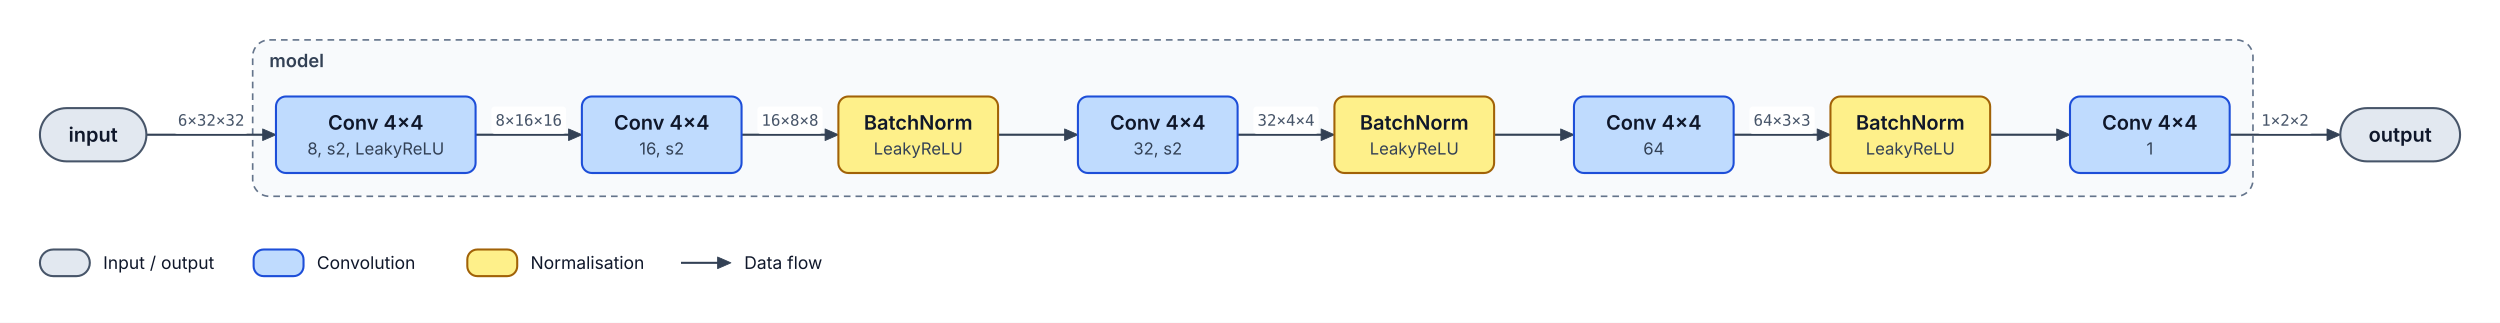
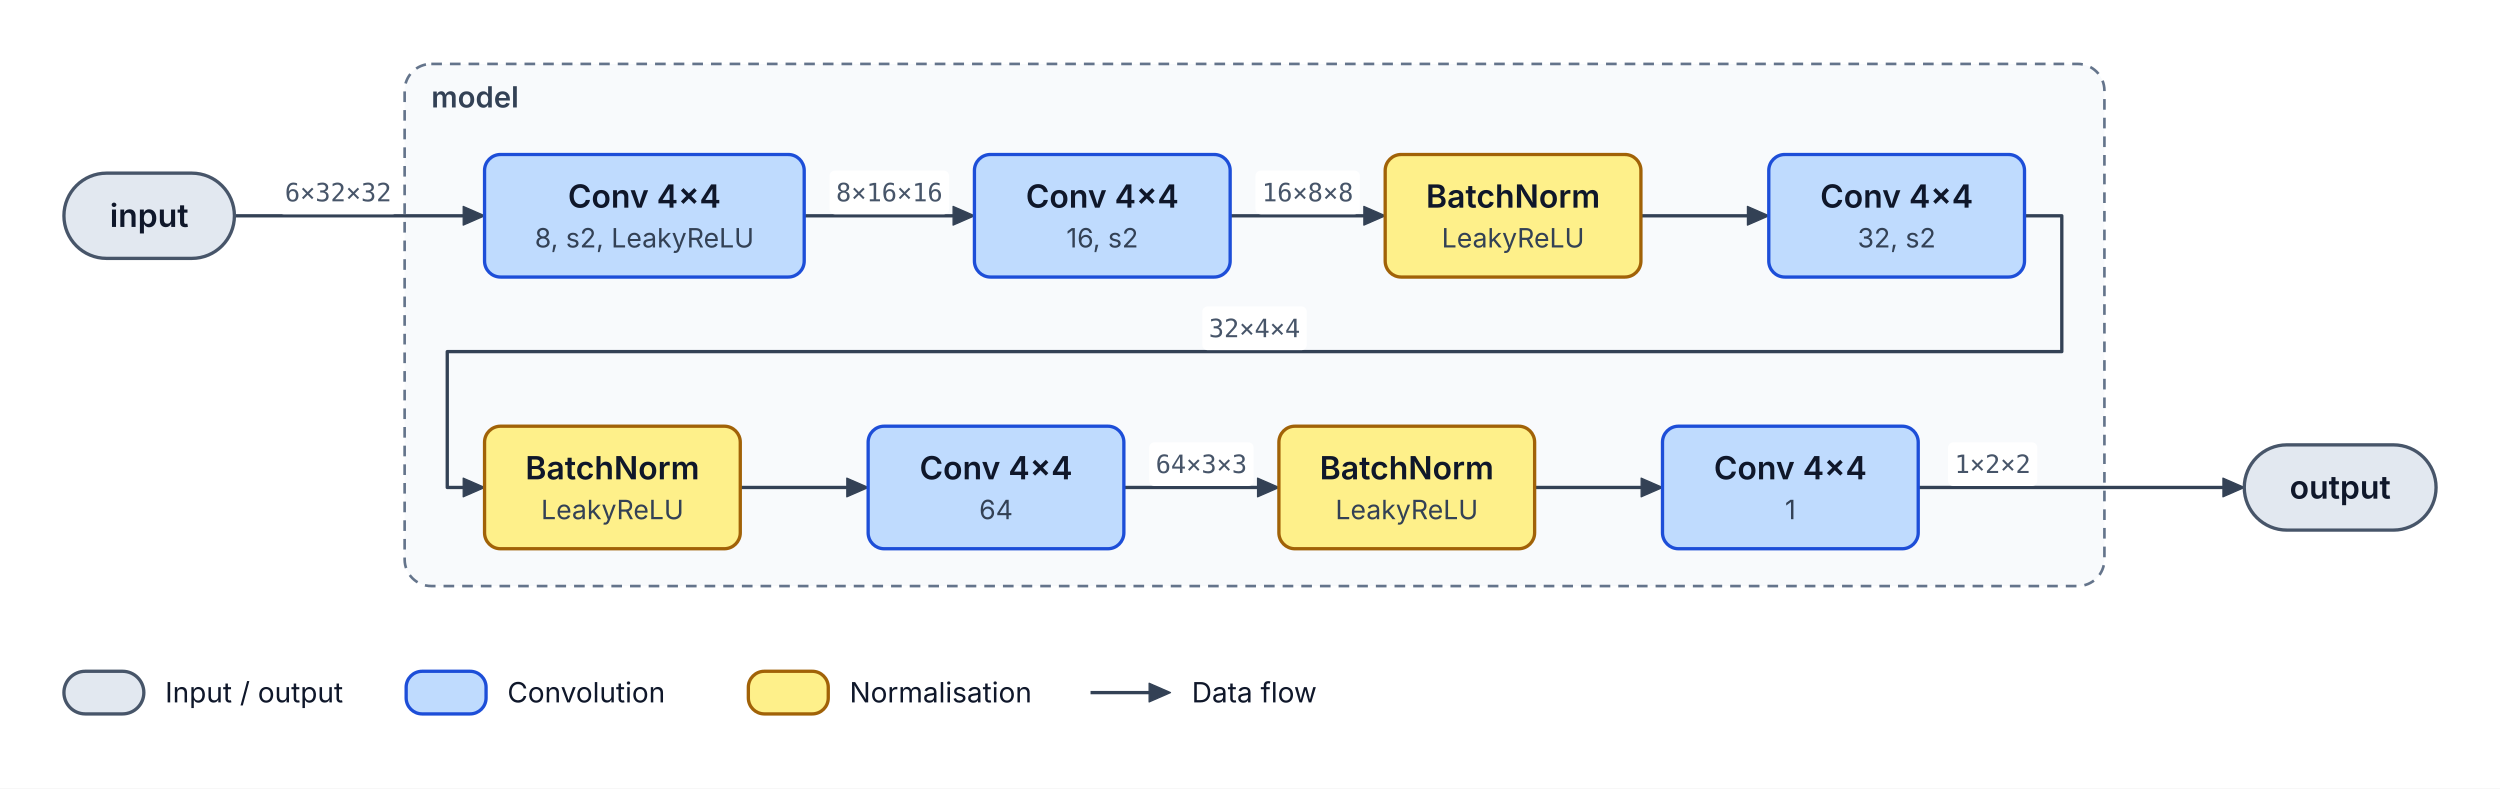
- <svg xmlns="http://www.w3.org/2000/svg" width="1502.9" height="194" viewBox="0 0 1502.9 194" role="img">
-   <rect x="0" y="0" width="1502.9" height="194" fill="#ffffff" />
+ <svg xmlns="http://www.w3.org/2000/svg" width="938.5" height="296" viewBox="0 0 938.5 296" role="img">
+   <rect x="0" y="0" width="938.5" height="296" fill="#ffffff" />
  <g class="tg-groups">
    <g class="tg-group" data-id="model">
-       <rect x="151.9" y="24" width="1202.5" height="94" rx="10" fill="#f8fafc" stroke="#64748b" stroke-width="1" stroke-linejoin="round" stroke-dasharray="4 3" />
+       <rect x="151.9" y="24" width="638.1" height="196" rx="10" fill="#f8fafc" stroke="#64748b" stroke-width="1" stroke-linejoin="round" stroke-dasharray="4 3" />
    </g>
  </g>
  <g class="tg-edges">
    <g class="tg-edge tg-edge-data">
-       <polyline points="285.9,81 342.6,81" fill="none" stroke="#334155" stroke-width="1.25" stroke-linejoin="round" />
-       <polygon points="349.8,81 341.8,84.5 341.8,77.5" fill="#334155" stroke="#334155" stroke-width="0.5" stroke-linejoin="round" />
+       <polyline points="301.9,81 358.6,81" fill="none" stroke="#334155" stroke-width="1.25" stroke-linejoin="round" />
+       <polygon points="365.8,81 357.8,84.5 357.8,77.5" fill="#334155" stroke="#334155" stroke-width="0.5" stroke-linejoin="round" />
    </g>
    <g class="tg-edge tg-edge-data">
-       <polyline points="445.8,81 496.8,81" fill="none" stroke="#334155" stroke-width="1.25" stroke-linejoin="round" />
-       <polygon points="504,81 496,84.5 496,77.5" fill="#334155" stroke="#334155" stroke-width="0.5" stroke-linejoin="round" />
+       <polyline points="461.8,81 512.8,81" fill="none" stroke="#334155" stroke-width="1.25" stroke-linejoin="round" />
+       <polygon points="520,81 512,84.5 512,77.5" fill="#334155" stroke="#334155" stroke-width="0.5" stroke-linejoin="round" />
    </g>
    <g class="tg-edge tg-edge-data">
-       <polyline points="600,81 640.8,81" fill="none" stroke="#334155" stroke-width="1.25" stroke-linejoin="round" />
-       <polygon points="648,81 640,84.5 640,77.5" fill="#334155" stroke="#334155" stroke-width="0.5" stroke-linejoin="round" />
+       <polyline points="616,81 656.8,81" fill="none" stroke="#334155" stroke-width="1.25" stroke-linejoin="round" />
+       <polygon points="664,81 656,84.5 656,77.5" fill="#334155" stroke="#334155" stroke-width="0.5" stroke-linejoin="round" />
    </g>
    <g class="tg-edge tg-edge-data">
-       <polyline points="744,81 795,81" fill="none" stroke="#334155" stroke-width="1.25" stroke-linejoin="round" />
-       <polygon points="802.2,81 794.2,84.5 794.2,77.5" fill="#334155" stroke="#334155" stroke-width="0.5" stroke-linejoin="round" />
+       <polyline points="760,81 774,81 774,132 167.9,132 167.9,183 174.7,183" fill="none" stroke="#334155" stroke-width="1.25" stroke-linejoin="round" />
+       <polygon points="181.9,183 173.9,186.5 173.9,179.5" fill="#334155" stroke="#334155" stroke-width="0.5" stroke-linejoin="round" />
    </g>
    <g class="tg-edge tg-edge-data">
-       <polyline points="898.2,81 939,81" fill="none" stroke="#334155" stroke-width="1.25" stroke-linejoin="round" />
-       <polygon points="946.2,81 938.2,84.5 938.2,77.5" fill="#334155" stroke="#334155" stroke-width="0.5" stroke-linejoin="round" />
+       <polyline points="277.9,183 318.7,183" fill="none" stroke="#334155" stroke-width="1.25" stroke-linejoin="round" />
+       <polygon points="325.9,183 317.9,186.5 317.9,179.5" fill="#334155" stroke="#334155" stroke-width="0.5" stroke-linejoin="round" />
    </g>
    <g class="tg-edge tg-edge-data">
-       <polyline points="1042.2,81 1093.2,81" fill="none" stroke="#334155" stroke-width="1.25" stroke-linejoin="round" />
-       <polygon points="1100.4,81 1092.4,84.5 1092.4,77.5" fill="#334155" stroke="#334155" stroke-width="0.5" stroke-linejoin="round" />
+       <polyline points="421.9,183 472.9,183" fill="none" stroke="#334155" stroke-width="1.25" stroke-linejoin="round" />
+       <polygon points="480.1,183 472.1,186.5 472.1,179.5" fill="#334155" stroke="#334155" stroke-width="0.5" stroke-linejoin="round" />
    </g>
    <g class="tg-edge tg-edge-data">
-       <polyline points="1196.4,81 1237.2,81" fill="none" stroke="#334155" stroke-width="1.25" stroke-linejoin="round" />
-       <polygon points="1244.4,81 1236.4,84.5 1236.4,77.5" fill="#334155" stroke="#334155" stroke-width="0.5" stroke-linejoin="round" />
+       <polyline points="576.1,183 616.9,183" fill="none" stroke="#334155" stroke-width="1.25" stroke-linejoin="round" />
+       <polygon points="624.1,183 616.1,186.5 616.1,179.5" fill="#334155" stroke="#334155" stroke-width="0.5" stroke-linejoin="round" />
    </g>
    <g class="tg-edge tg-edge-data">
-       <polyline points="88,81 158.7,81" fill="none" stroke="#334155" stroke-width="1.25" stroke-linejoin="round" />
-       <polygon points="165.9,81 157.9,84.5 157.9,77.5" fill="#334155" stroke="#334155" stroke-width="0.5" stroke-linejoin="round" />
+       <polyline points="88,81 165.9,81 174.7,81" fill="none" stroke="#334155" stroke-width="1.25" stroke-linejoin="round" />
+       <polygon points="181.9,81 173.9,84.5 173.9,77.5" fill="#334155" stroke="#334155" stroke-width="0.5" stroke-linejoin="round" />
    </g>
    <g class="tg-edge tg-edge-data">
-       <polyline points="1340.4,81 1399.7,81" fill="none" stroke="#334155" stroke-width="1.25" stroke-linejoin="round" />
-       <polygon points="1406.9,81 1398.9,84.5 1398.9,77.5" fill="#334155" stroke="#334155" stroke-width="0.5" stroke-linejoin="round" />
+       <polyline points="720.1,183 776,183 835.3,183" fill="none" stroke="#334155" stroke-width="1.25" stroke-linejoin="round" />
+       <polygon points="842.5,183 834.5,186.5 834.5,179.5" fill="#334155" stroke="#334155" stroke-width="0.5" stroke-linejoin="round" />
    </g>
    <g class="tg-edge tg-edge-data">
-       <polyline points="409.39,158 432.19,158" fill="none" stroke="#334155" stroke-width="1.25" stroke-linejoin="round" />
-       <polygon points="439.39,158 431.39,161.5 431.39,154.5" fill="#334155" stroke="#334155" stroke-width="0.5" stroke-linejoin="round" />
+       <polyline points="409.39,260 432.19,260" fill="none" stroke="#334155" stroke-width="1.25" stroke-linejoin="round" />
+       <polygon points="439.39,260 431.39,263.5 431.39,256.5" fill="#334155" stroke="#334155" stroke-width="0.5" stroke-linejoin="round" />
    </g>
  </g>
  <g class="tg-nodes">
    <g class="tg-node tg-io" data-id="n0">
      <rect x="24" y="65" width="64" height="32" rx="16" fill="#e2e8f0" stroke="#475569" stroke-width="1.25" stroke-linejoin="round" />
      <text x="56" y="85.2" font-family="'Inter', 'Helvetica Neue', 'Helvetica', 'Arial', 'DejaVu Sans', sans-serif" font-size="12" font-weight="600" text-anchor="middle" fill="#0f172a">input</text>
    </g>
    <g class="tg-node tg-conv" data-id="n1">
-       <rect x="165.9" y="58" width="120" height="46" rx="6" fill="#bfdbfe" stroke="#1d4ed8" stroke-width="1.25" stroke-linejoin="round" />
-       <text x="225.9" y="77.95" font-family="'Inter', 'Helvetica Neue', 'Helvetica', 'Arial', 'DejaVu Sans', sans-serif" font-size="12" font-weight="600" text-anchor="middle" fill="#0f172a">Conv 4×4</text>
-       <text x="225.9" y="92.9" font-family="'Inter', 'Helvetica Neue', 'Helvetica', 'Arial', 'DejaVu Sans', sans-serif" font-size="10" text-anchor="middle" fill="#334155">8, s2, LeakyReLU</text>
+       <rect x="181.9" y="58" width="120" height="46" rx="6" fill="#bfdbfe" stroke="#1d4ed8" stroke-width="1.25" stroke-linejoin="round" />
+       <text x="241.9" y="77.95" font-family="'Inter', 'Helvetica Neue', 'Helvetica', 'Arial', 'DejaVu Sans', sans-serif" font-size="12" font-weight="600" text-anchor="middle" fill="#0f172a">Conv 4×4</text>
+       <text x="241.9" y="92.9" font-family="'Inter', 'Helvetica Neue', 'Helvetica', 'Arial', 'DejaVu Sans', sans-serif" font-size="10" text-anchor="middle" fill="#334155">8, s2, LeakyReLU</text>
    </g>
    <g class="tg-node tg-conv" data-id="n3">
-       <rect x="349.8" y="58" width="96" height="46" rx="6" fill="#bfdbfe" stroke="#1d4ed8" stroke-width="1.25" stroke-linejoin="round" />
-       <text x="397.8" y="77.95" font-family="'Inter', 'Helvetica Neue', 'Helvetica', 'Arial', 'DejaVu Sans', sans-serif" font-size="12" font-weight="600" text-anchor="middle" fill="#0f172a">Conv 4×4</text>
-       <text x="397.8" y="92.9" font-family="'Inter', 'Helvetica Neue', 'Helvetica', 'Arial', 'DejaVu Sans', sans-serif" font-size="10" text-anchor="middle" fill="#334155">16, s2</text>
+       <rect x="365.8" y="58" width="96" height="46" rx="6" fill="#bfdbfe" stroke="#1d4ed8" stroke-width="1.25" stroke-linejoin="round" />
+       <text x="413.8" y="77.95" font-family="'Inter', 'Helvetica Neue', 'Helvetica', 'Arial', 'DejaVu Sans', sans-serif" font-size="12" font-weight="600" text-anchor="middle" fill="#0f172a">Conv 4×4</text>
+       <text x="413.8" y="92.9" font-family="'Inter', 'Helvetica Neue', 'Helvetica', 'Arial', 'DejaVu Sans', sans-serif" font-size="10" text-anchor="middle" fill="#334155">16, s2</text>
    </g>
    <g class="tg-node tg-norm" data-id="n4">
-       <rect x="504" y="58" width="96" height="46" rx="6" fill="#fef08a" stroke="#a16207" stroke-width="1.25" stroke-linejoin="round" />
-       <text x="552" y="77.95" font-family="'Inter', 'Helvetica Neue', 'Helvetica', 'Arial', 'DejaVu Sans', sans-serif" font-size="12" font-weight="600" text-anchor="middle" fill="#0f172a">BatchNorm</text>
-       <text x="552" y="92.9" font-family="'Inter', 'Helvetica Neue', 'Helvetica', 'Arial', 'DejaVu Sans', sans-serif" font-size="10" text-anchor="middle" fill="#334155">LeakyReLU</text>
+       <rect x="520" y="58" width="96" height="46" rx="6" fill="#fef08a" stroke="#a16207" stroke-width="1.25" stroke-linejoin="round" />
+       <text x="568" y="77.95" font-family="'Inter', 'Helvetica Neue', 'Helvetica', 'Arial', 'DejaVu Sans', sans-serif" font-size="12" font-weight="600" text-anchor="middle" fill="#0f172a">BatchNorm</text>
+       <text x="568" y="92.9" font-family="'Inter', 'Helvetica Neue', 'Helvetica', 'Arial', 'DejaVu Sans', sans-serif" font-size="10" text-anchor="middle" fill="#334155">LeakyReLU</text>
    </g>
    <g class="tg-node tg-conv" data-id="n6">
-       <rect x="648" y="58" width="96" height="46" rx="6" fill="#bfdbfe" stroke="#1d4ed8" stroke-width="1.25" stroke-linejoin="round" />
-       <text x="696" y="77.95" font-family="'Inter', 'Helvetica Neue', 'Helvetica', 'Arial', 'DejaVu Sans', sans-serif" font-size="12" font-weight="600" text-anchor="middle" fill="#0f172a">Conv 4×4</text>
-       <text x="696" y="92.9" font-family="'Inter', 'Helvetica Neue', 'Helvetica', 'Arial', 'DejaVu Sans', sans-serif" font-size="10" text-anchor="middle" fill="#334155">32, s2</text>
+       <rect x="664" y="58" width="96" height="46" rx="6" fill="#bfdbfe" stroke="#1d4ed8" stroke-width="1.25" stroke-linejoin="round" />
+       <text x="712" y="77.95" font-family="'Inter', 'Helvetica Neue', 'Helvetica', 'Arial', 'DejaVu Sans', sans-serif" font-size="12" font-weight="600" text-anchor="middle" fill="#0f172a">Conv 4×4</text>
+       <text x="712" y="92.9" font-family="'Inter', 'Helvetica Neue', 'Helvetica', 'Arial', 'DejaVu Sans', sans-serif" font-size="10" text-anchor="middle" fill="#334155">32, s2</text>
    </g>
    <g class="tg-node tg-norm" data-id="n7">
-       <rect x="802.2" y="58" width="96" height="46" rx="6" fill="#fef08a" stroke="#a16207" stroke-width="1.25" stroke-linejoin="round" />
-       <text x="850.2" y="77.95" font-family="'Inter', 'Helvetica Neue', 'Helvetica', 'Arial', 'DejaVu Sans', sans-serif" font-size="12" font-weight="600" text-anchor="middle" fill="#0f172a">BatchNorm</text>
-       <text x="850.2" y="92.9" font-family="'Inter', 'Helvetica Neue', 'Helvetica', 'Arial', 'DejaVu Sans', sans-serif" font-size="10" text-anchor="middle" fill="#334155">LeakyReLU</text>
+       <rect x="181.9" y="160" width="96" height="46" rx="6" fill="#fef08a" stroke="#a16207" stroke-width="1.25" stroke-linejoin="round" />
+       <text x="229.9" y="179.95" font-family="'Inter', 'Helvetica Neue', 'Helvetica', 'Arial', 'DejaVu Sans', sans-serif" font-size="12" font-weight="600" text-anchor="middle" fill="#0f172a">BatchNorm</text>
+       <text x="229.9" y="194.9" font-family="'Inter', 'Helvetica Neue', 'Helvetica', 'Arial', 'DejaVu Sans', sans-serif" font-size="10" text-anchor="middle" fill="#334155">LeakyReLU</text>
    </g>
    <g class="tg-node tg-conv" data-id="n9">
-       <rect x="946.2" y="58" width="96" height="46" rx="6" fill="#bfdbfe" stroke="#1d4ed8" stroke-width="1.25" stroke-linejoin="round" />
-       <text x="994.2" y="77.95" font-family="'Inter', 'Helvetica Neue', 'Helvetica', 'Arial', 'DejaVu Sans', sans-serif" font-size="12" font-weight="600" text-anchor="middle" fill="#0f172a">Conv 4×4</text>
-       <text x="994.2" y="92.9" font-family="'Inter', 'Helvetica Neue', 'Helvetica', 'Arial', 'DejaVu Sans', sans-serif" font-size="10" text-anchor="middle" fill="#334155">64</text>
+       <rect x="325.9" y="160" width="96" height="46" rx="6" fill="#bfdbfe" stroke="#1d4ed8" stroke-width="1.25" stroke-linejoin="round" />
+       <text x="373.9" y="179.95" font-family="'Inter', 'Helvetica Neue', 'Helvetica', 'Arial', 'DejaVu Sans', sans-serif" font-size="12" font-weight="600" text-anchor="middle" fill="#0f172a">Conv 4×4</text>
+       <text x="373.9" y="194.9" font-family="'Inter', 'Helvetica Neue', 'Helvetica', 'Arial', 'DejaVu Sans', sans-serif" font-size="10" text-anchor="middle" fill="#334155">64</text>
    </g>
    <g class="tg-node tg-norm" data-id="n10">
-       <rect x="1100.4" y="58" width="96" height="46" rx="6" fill="#fef08a" stroke="#a16207" stroke-width="1.25" stroke-linejoin="round" />
-       <text x="1148.4" y="77.95" font-family="'Inter', 'Helvetica Neue', 'Helvetica', 'Arial', 'DejaVu Sans', sans-serif" font-size="12" font-weight="600" text-anchor="middle" fill="#0f172a">BatchNorm</text>
-       <text x="1148.4" y="92.9" font-family="'Inter', 'Helvetica Neue', 'Helvetica', 'Arial', 'DejaVu Sans', sans-serif" font-size="10" text-anchor="middle" fill="#334155">LeakyReLU</text>
+       <rect x="480.1" y="160" width="96" height="46" rx="6" fill="#fef08a" stroke="#a16207" stroke-width="1.25" stroke-linejoin="round" />
+       <text x="528.1" y="179.95" font-family="'Inter', 'Helvetica Neue', 'Helvetica', 'Arial', 'DejaVu Sans', sans-serif" font-size="12" font-weight="600" text-anchor="middle" fill="#0f172a">BatchNorm</text>
+       <text x="528.1" y="194.9" font-family="'Inter', 'Helvetica Neue', 'Helvetica', 'Arial', 'DejaVu Sans', sans-serif" font-size="10" text-anchor="middle" fill="#334155">LeakyReLU</text>
    </g>
    <g class="tg-node tg-conv" data-id="n12">
-       <rect x="1244.4" y="58" width="96" height="46" rx="6" fill="#bfdbfe" stroke="#1d4ed8" stroke-width="1.25" stroke-linejoin="round" />
-       <text x="1292.4" y="77.95" font-family="'Inter', 'Helvetica Neue', 'Helvetica', 'Arial', 'DejaVu Sans', sans-serif" font-size="12" font-weight="600" text-anchor="middle" fill="#0f172a">Conv 4×4</text>
-       <text x="1292.4" y="92.9" font-family="'Inter', 'Helvetica Neue', 'Helvetica', 'Arial', 'DejaVu Sans', sans-serif" font-size="10" text-anchor="middle" fill="#334155">1</text>
+       <rect x="624.1" y="160" width="96" height="46" rx="6" fill="#bfdbfe" stroke="#1d4ed8" stroke-width="1.25" stroke-linejoin="round" />
+       <text x="672.1" y="179.95" font-family="'Inter', 'Helvetica Neue', 'Helvetica', 'Arial', 'DejaVu Sans', sans-serif" font-size="12" font-weight="600" text-anchor="middle" fill="#0f172a">Conv 4×4</text>
+       <text x="672.1" y="194.9" font-family="'Inter', 'Helvetica Neue', 'Helvetica', 'Arial', 'DejaVu Sans', sans-serif" font-size="10" text-anchor="middle" fill="#334155">1</text>
    </g>
    <g class="tg-node tg-io" data-id="n13">
-       <rect x="1406.9" y="65" width="72" height="32" rx="16" fill="#e2e8f0" stroke="#475569" stroke-width="1.25" stroke-linejoin="round" />
-       <text x="1442.9" y="85.2" font-family="'Inter', 'Helvetica Neue', 'Helvetica', 'Arial', 'DejaVu Sans', sans-serif" font-size="12" font-weight="600" text-anchor="middle" fill="#0f172a">output</text>
+       <rect x="842.5" y="167" width="72" height="32" rx="16" fill="#e2e8f0" stroke="#475569" stroke-width="1.25" stroke-linejoin="round" />
+       <text x="878.5" y="187.2" font-family="'Inter', 'Helvetica Neue', 'Helvetica', 'Arial', 'DejaVu Sans', sans-serif" font-size="12" font-weight="600" text-anchor="middle" fill="#0f172a">output</text>
    </g>
    <g class="tg-node tg-io" data-id="legend:0:io">
-       <rect x="24" y="150" width="30" height="16" rx="8" fill="#e2e8f0" stroke="#475569" stroke-width="1.25" stroke-linejoin="round" />
+       <rect x="24" y="252" width="30" height="16" rx="8" fill="#e2e8f0" stroke="#475569" stroke-width="1.25" stroke-linejoin="round" />
    </g>
    <g class="tg-node tg-conv" data-id="legend:1:conv">
-       <rect x="152.47" y="150" width="30" height="16" rx="6" fill="#bfdbfe" stroke="#1d4ed8" stroke-width="1.25" stroke-linejoin="round" />
+       <rect x="152.47" y="252" width="30" height="16" rx="6" fill="#bfdbfe" stroke="#1d4ed8" stroke-width="1.25" stroke-linejoin="round" />
    </g>
    <g class="tg-node tg-norm" data-id="legend:2:norm">
-       <rect x="280.93" y="150" width="30" height="16" rx="6" fill="#fef08a" stroke="#a16207" stroke-width="1.25" stroke-linejoin="round" />
+       <rect x="280.93" y="252" width="30" height="16" rx="6" fill="#fef08a" stroke="#a16207" stroke-width="1.25" stroke-linejoin="round" />
    </g>
  </g>
  <g class="tg-labels">
    <rect x="159.4" y="27.4" width="37.65" height="18.2" rx="2" fill="#f8fafc" />
    <text x="161.9" y="40.35" font-family="'Inter', 'Helvetica Neue', 'Helvetica', 'Arial', 'DejaVu Sans', sans-serif" font-size="11" font-weight="600" fill="#334155">model</text>
-     <rect x="295.4" y="64.05" width="44.9" height="16.4" rx="2" fill="#ffffff" />
-     <text x="317.85" y="75.58" font-family="'JetBrains Mono', 'SF Mono', 'Menlo', 'Consolas', 'DejaVu Sans Mono', monospace" font-size="9.5" text-anchor="middle" fill="#475569">8×16×16</text>
-     <rect x="455.3" y="64.05" width="39.2" height="16.4" rx="2" fill="#ffffff" />
-     <text x="474.9" y="75.58" font-family="'JetBrains Mono', 'SF Mono', 'Menlo', 'Consolas', 'DejaVu Sans Mono', monospace" font-size="9.5" text-anchor="middle" fill="#475569">16×8×8</text>
-     <rect x="753.5" y="64.05" width="39.2" height="16.4" rx="2" fill="#ffffff" />
-     <text x="773.1" y="75.58" font-family="'JetBrains Mono', 'SF Mono', 'Menlo', 'Consolas', 'DejaVu Sans Mono', monospace" font-size="9.5" text-anchor="middle" fill="#475569">32×4×4</text>
-     <rect x="1051.7" y="64.05" width="39.2" height="16.4" rx="2" fill="#ffffff" />
-     <text x="1071.3" y="75.58" font-family="'JetBrains Mono', 'SF Mono', 'Menlo', 'Consolas', 'DejaVu Sans Mono', monospace" font-size="9.5" text-anchor="middle" fill="#475569">64×3×3</text>
+     <rect x="311.4" y="64.05" width="44.9" height="16.4" rx="2" fill="#ffffff" />
+     <text x="333.85" y="75.58" font-family="'JetBrains Mono', 'SF Mono', 'Menlo', 'Consolas', 'DejaVu Sans Mono', monospace" font-size="9.5" text-anchor="middle" fill="#475569">8×16×16</text>
+     <rect x="471.3" y="64.05" width="39.2" height="16.4" rx="2" fill="#ffffff" />
+     <text x="490.9" y="75.58" font-family="'JetBrains Mono', 'SF Mono', 'Menlo', 'Consolas', 'DejaVu Sans Mono', monospace" font-size="9.5" text-anchor="middle" fill="#475569">16×8×8</text>
+     <rect x="451.35" y="115.05" width="39.2" height="16.4" rx="2" fill="#ffffff" />
+     <text x="470.95" y="126.58" font-family="'JetBrains Mono', 'SF Mono', 'Menlo', 'Consolas', 'DejaVu Sans Mono', monospace" font-size="9.5" text-anchor="middle" fill="#475569">32×4×4</text>
+     <rect x="431.4" y="166.05" width="39.2" height="16.4" rx="2" fill="#ffffff" />
+     <text x="451" y="177.57" font-family="'JetBrains Mono', 'SF Mono', 'Menlo', 'Consolas', 'DejaVu Sans Mono', monospace" font-size="9.5" text-anchor="middle" fill="#475569">64×3×3</text>
    <rect x="104.5" y="64.05" width="44.9" height="16.4" rx="2" fill="#ffffff" />
    <text x="126.95" y="75.58" font-family="'JetBrains Mono', 'SF Mono', 'Menlo', 'Consolas', 'DejaVu Sans Mono', monospace" font-size="9.5" text-anchor="middle" fill="#475569">6×32×32</text>
-     <rect x="1356.9" y="64.05" width="33.5" height="16.4" rx="2" fill="#ffffff" />
-     <text x="1373.65" y="75.58" font-family="'JetBrains Mono', 'SF Mono', 'Menlo', 'Consolas', 'DejaVu Sans Mono', monospace" font-size="9.5" text-anchor="middle" fill="#475569">1×2×2</text>
-     <text x="62" y="161.68" font-family="'Inter', 'Helvetica Neue', 'Helvetica', 'Arial', 'DejaVu Sans', sans-serif" font-size="10.5" fill="#0f172a">Input / output</text>
-     <text x="190.47" y="161.68" font-family="'Inter', 'Helvetica Neue', 'Helvetica', 'Arial', 'DejaVu Sans', sans-serif" font-size="10.5" fill="#0f172a">Convolution</text>
-     <text x="318.93" y="161.68" font-family="'Inter', 'Helvetica Neue', 'Helvetica', 'Arial', 'DejaVu Sans', sans-serif" font-size="10.5" fill="#0f172a">Normalisation</text>
-     <text x="447.39" y="161.68" font-family="'Inter', 'Helvetica Neue', 'Helvetica', 'Arial', 'DejaVu Sans', sans-serif" font-size="10.5" fill="#0f172a">Data flow</text>
+     <rect x="731.3" y="166.05" width="33.5" height="16.4" rx="2" fill="#ffffff" />
+     <text x="748.05" y="177.57" font-family="'JetBrains Mono', 'SF Mono', 'Menlo', 'Consolas', 'DejaVu Sans Mono', monospace" font-size="9.5" text-anchor="middle" fill="#475569">1×2×2</text>
+     <text x="62" y="263.68" font-family="'Inter', 'Helvetica Neue', 'Helvetica', 'Arial', 'DejaVu Sans', sans-serif" font-size="10.5" fill="#0f172a">Input / output</text>
+     <text x="190.47" y="263.68" font-family="'Inter', 'Helvetica Neue', 'Helvetica', 'Arial', 'DejaVu Sans', sans-serif" font-size="10.5" fill="#0f172a">Convolution</text>
+     <text x="318.93" y="263.68" font-family="'Inter', 'Helvetica Neue', 'Helvetica', 'Arial', 'DejaVu Sans', sans-serif" font-size="10.5" fill="#0f172a">Normalisation</text>
+     <text x="447.39" y="263.68" font-family="'Inter', 'Helvetica Neue', 'Helvetica', 'Arial', 'DejaVu Sans', sans-serif" font-size="10.5" fill="#0f172a">Data flow</text>
  </g>
</svg>
